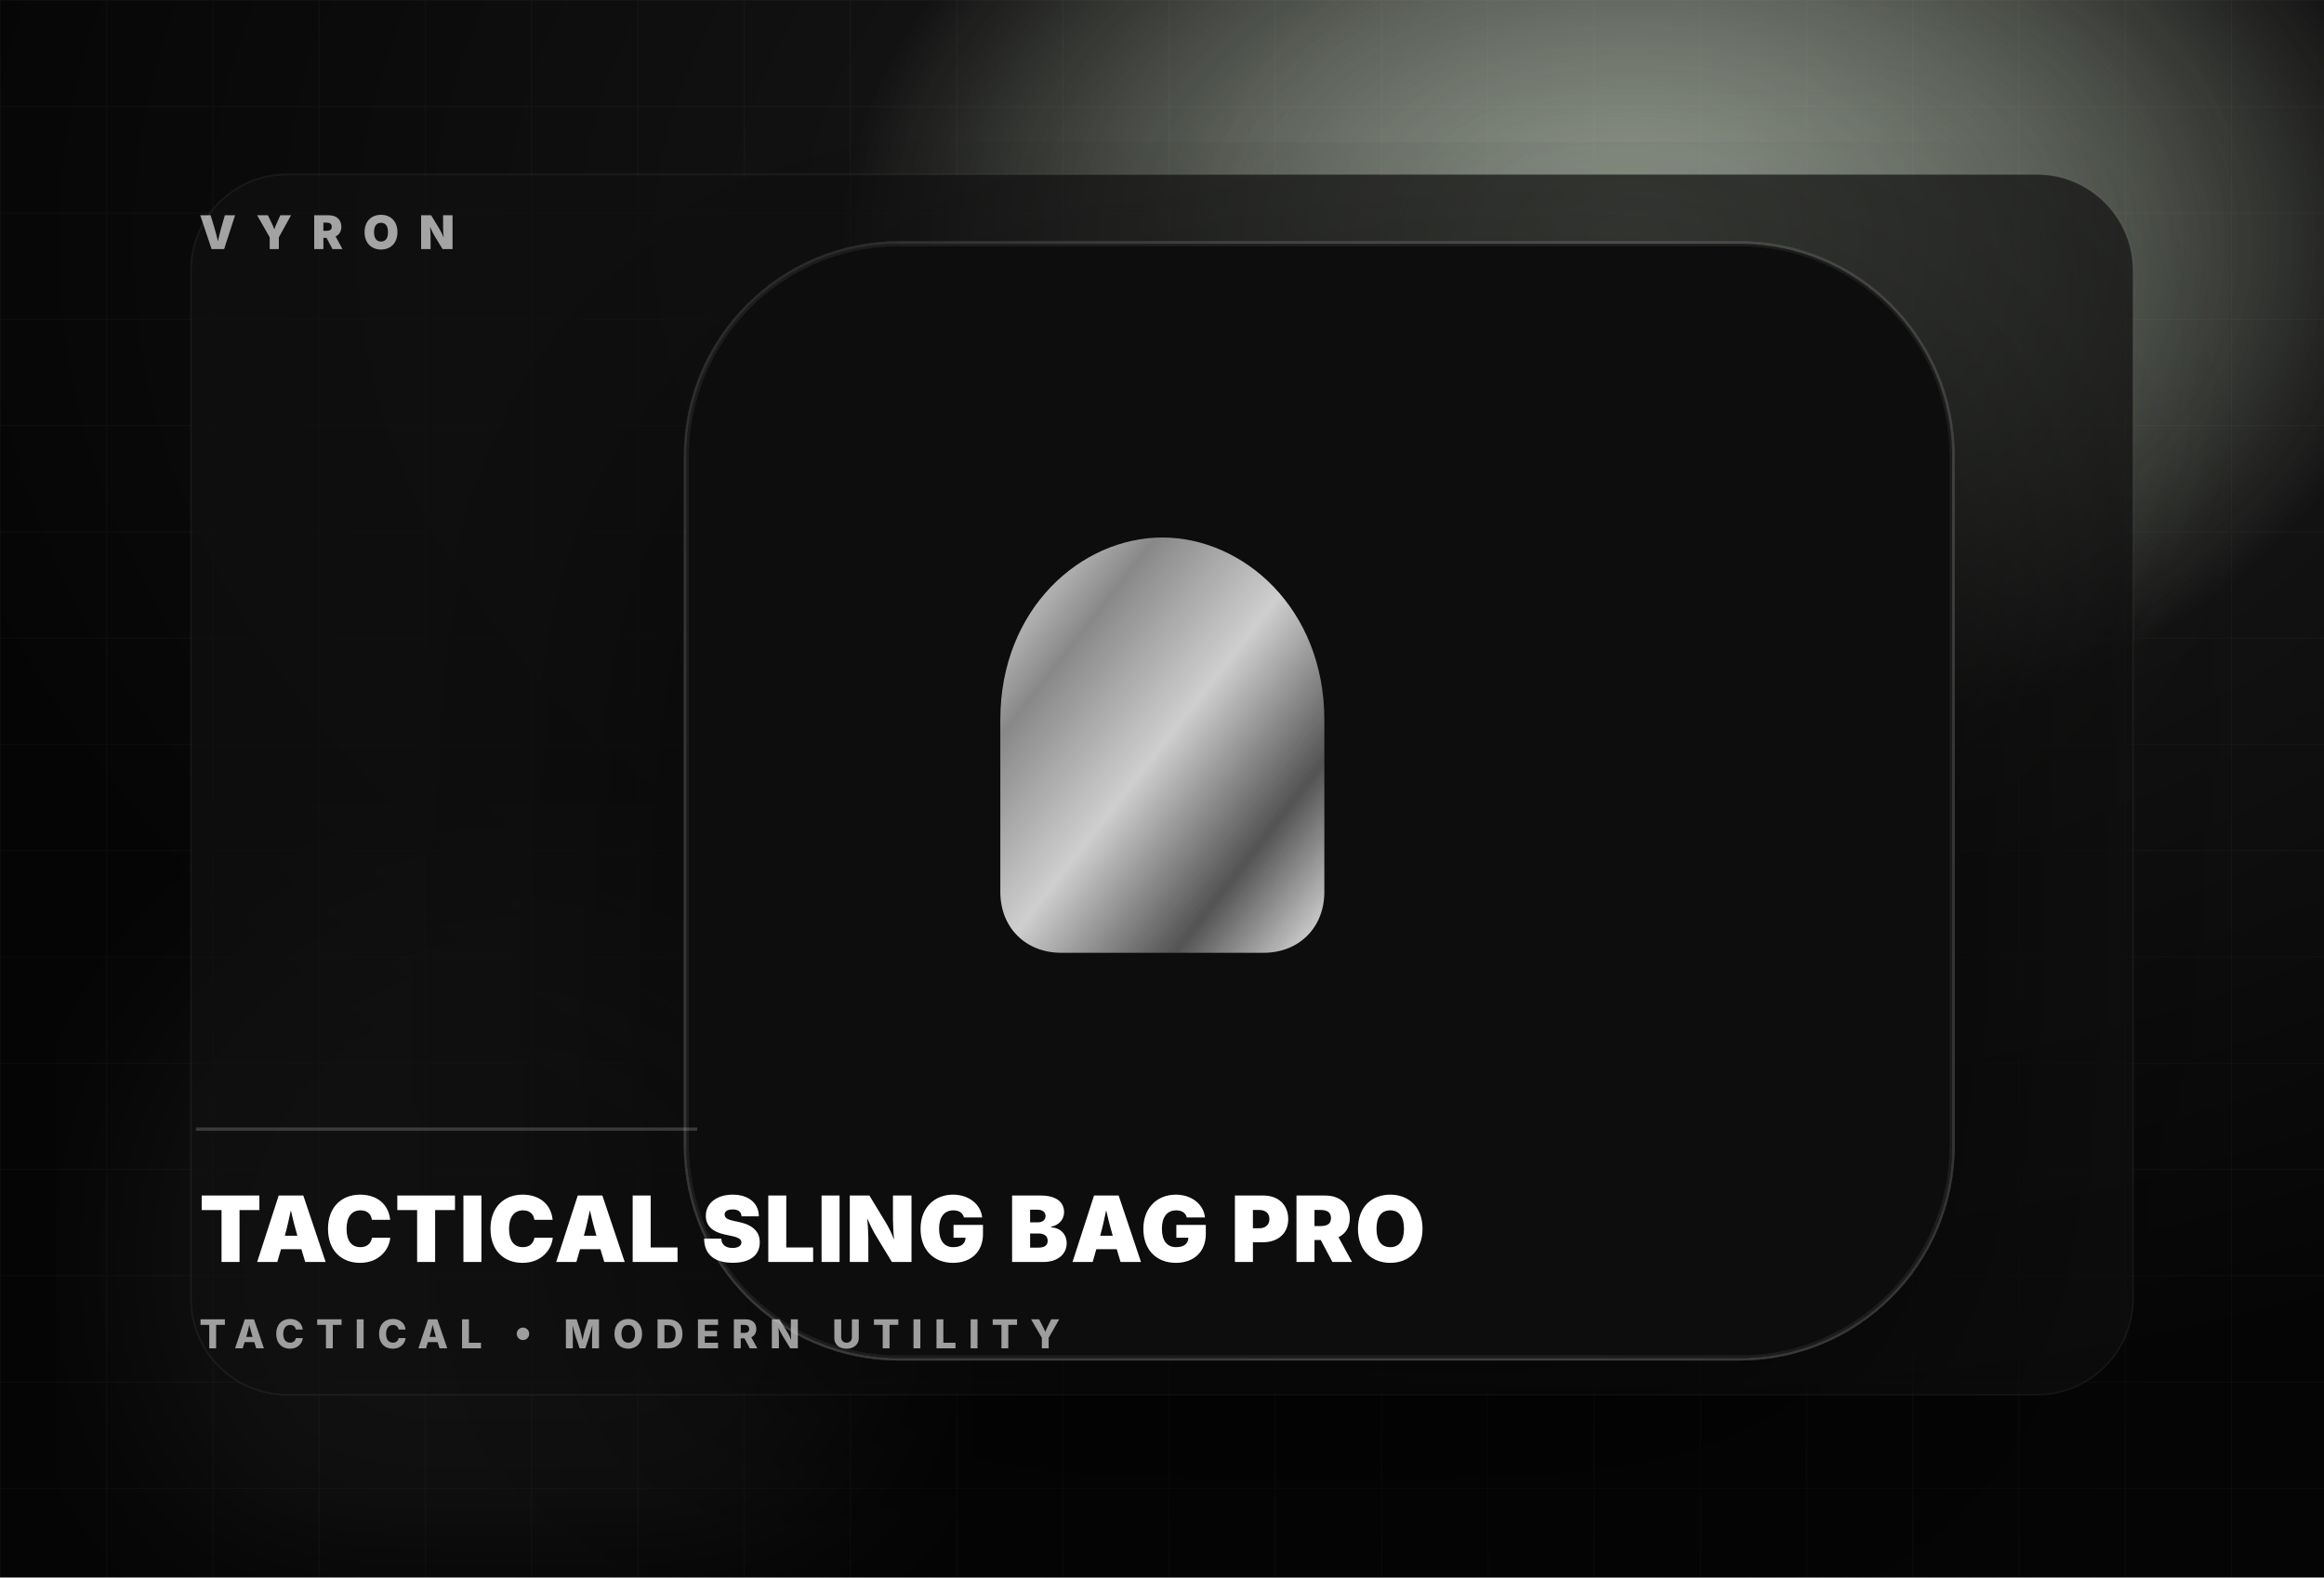
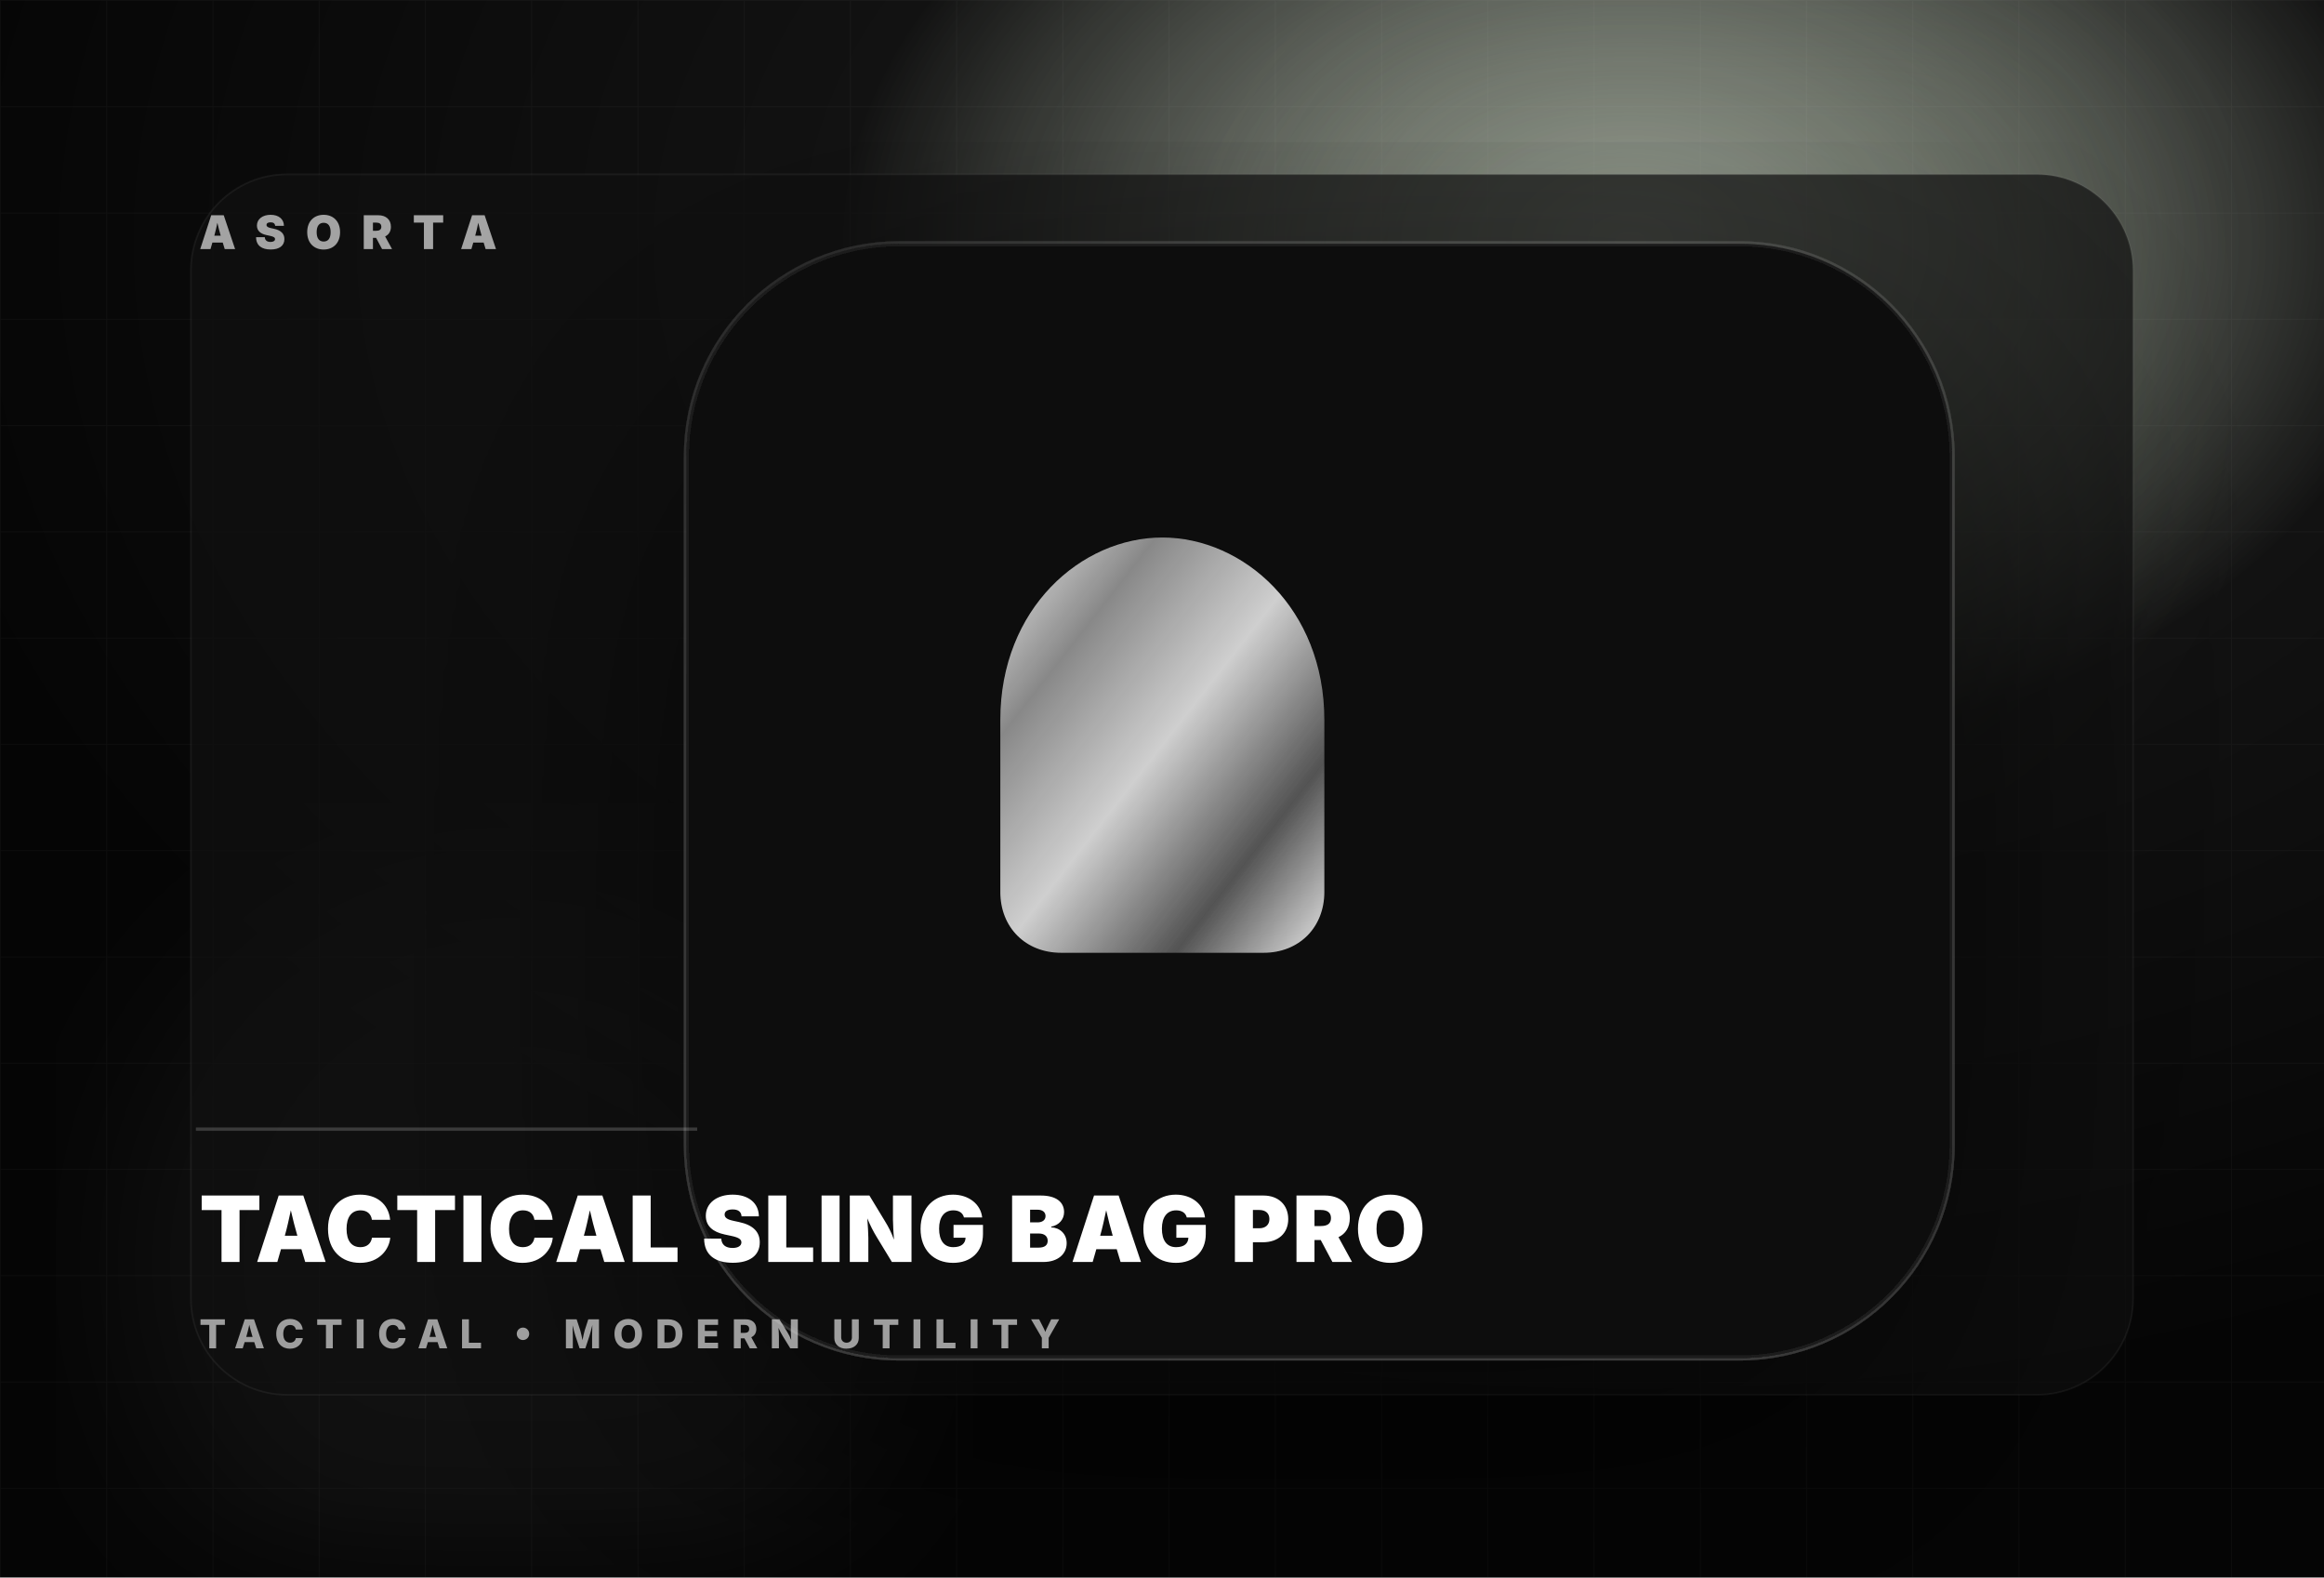
<svg xmlns="http://www.w3.org/2000/svg" width="1400" height="950" viewBox="0 0 1400 950">
  <defs>
    <radialGradient id="g1" cx="70%" cy="15%" r="75%">
      <stop offset="0" stop-color="#5B6653" stop-opacity="0.55" />
      <stop offset="0.45" stop-color="#121212" />
      <stop offset="1" stop-color="#050505" />
    </radialGradient>
    <linearGradient id="metal" x1="0" y1="0" x2="1" y2="1">
      <stop offset="0" stop-color="#f2f2f2" />
      <stop offset="0.24" stop-color="#8e8e8e" />
      <stop offset="0.5" stop-color="#d8d8d8" />
      <stop offset="0.77" stop-color="#565656" />
      <stop offset="1" stop-color="#ededed" />
    </linearGradient>
    <filter id="shadow" x="-40%" y="-40%" width="180%" height="180%">
      <feDropShadow dx="0" dy="28" stdDeviation="35" flood-color="#000" flood-opacity="0.55" />
    </filter>
    <filter id="soft">
      <feGaussianBlur stdDeviation="50" />
    </filter>
    <pattern id="grid" width="64" height="64" patternUnits="userSpaceOnUse">
      <path d="M64 0H0V64" fill="none" stroke="#fff" stroke-opacity=".035" stroke-width="1" />
    </pattern>
  </defs>
  <rect width="1400" height="950" fill="url(#g1)" />
  <rect width="1400" height="950" fill="url(#grid)" />
  <circle cx="1030" cy="210" r="260" fill="#5B6653" opacity=".16" filter="url(#soft)" />
  <circle cx="310" cy="760" r="230" fill="#D6D6D6" opacity=".055" filter="url(#soft)" />
  <rect x="115" y="105" width="1170" height="735" rx="58" fill="#101010" opacity=".7" stroke="#fff" stroke-opacity=".08" />
  <g transform="translate(505 220) scale(3.05)" filter="url(#shadow)">
    <rect x="-30" y="-24" width="250" height="220" rx="42" fill="#0b0b0b" stroke="#fff" stroke-opacity=".08" />
    <path d="M32 70 C32 48 48 34 64 34 C80 34 96 48 96 70 L96 104 C96 111 91 116 84 116 L44 116 C37 116 32 111 32 104 Z M48 70 L48 58 C48 49 55 44 64 44 C73 44 80 49 80 58 L80 70" fill="url(#metal)" opacity=".95" />
  </g>
-   <text x="120" y="150" fill="#fff" opacity=".62" font-family="Inter,Arial,sans-serif" font-size="28" font-weight="900" letter-spacing="12">VYRON</text>
+   <text x="120" y="150" fill="#fff" opacity=".62" font-family="Inter,Arial,sans-serif" font-size="28" font-weight="900" letter-spacing="12">ASORTA</text>
  <text x="120" y="760" fill="#fff" font-family="Inter,Arial,sans-serif" font-size="55" font-weight="900" letter-spacing="1">TACTICAL SLING BAG PRO</text>
  <text x="120" y="812" fill="#D6D6D6" opacity=".72" font-family="Inter,Arial,sans-serif" font-size="24" font-weight="800" letter-spacing="7">TACTICAL • MODERN UTILITY</text>
  <path d="M118 680 H420" stroke="#fff" stroke-opacity=".18" stroke-width="2" />
</svg>
